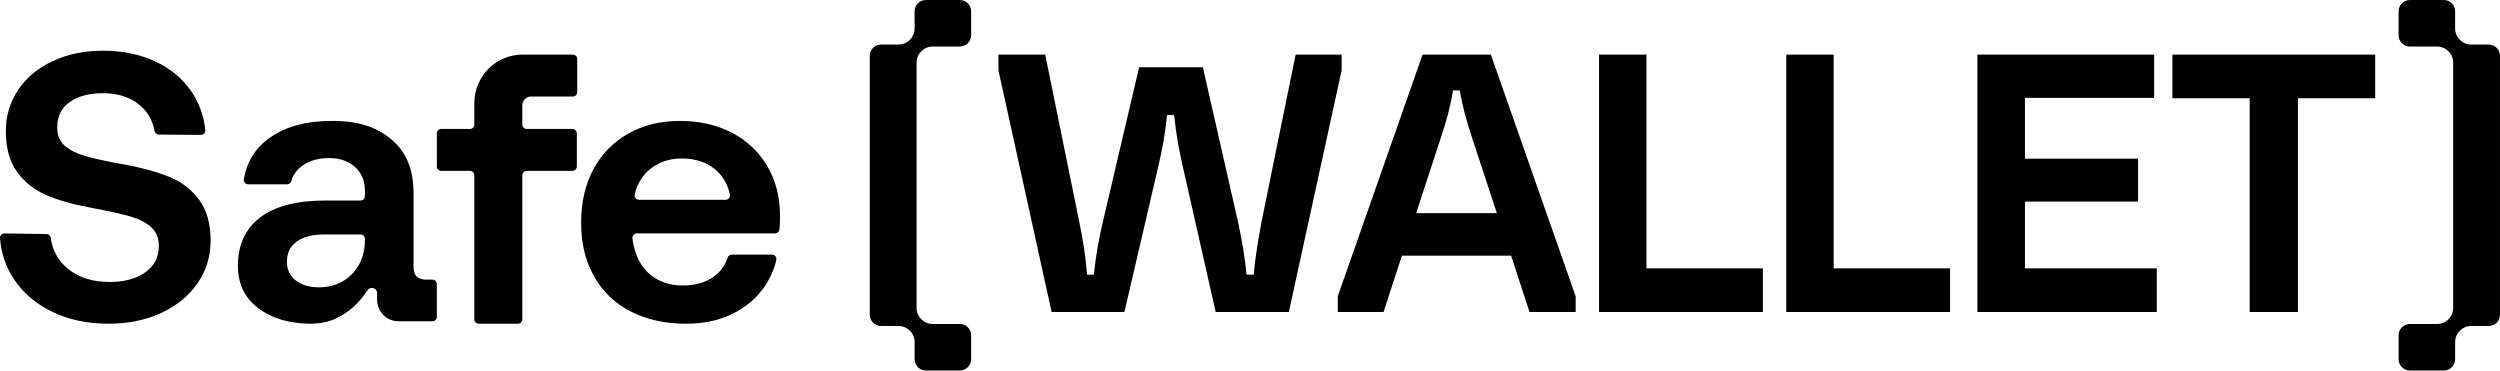
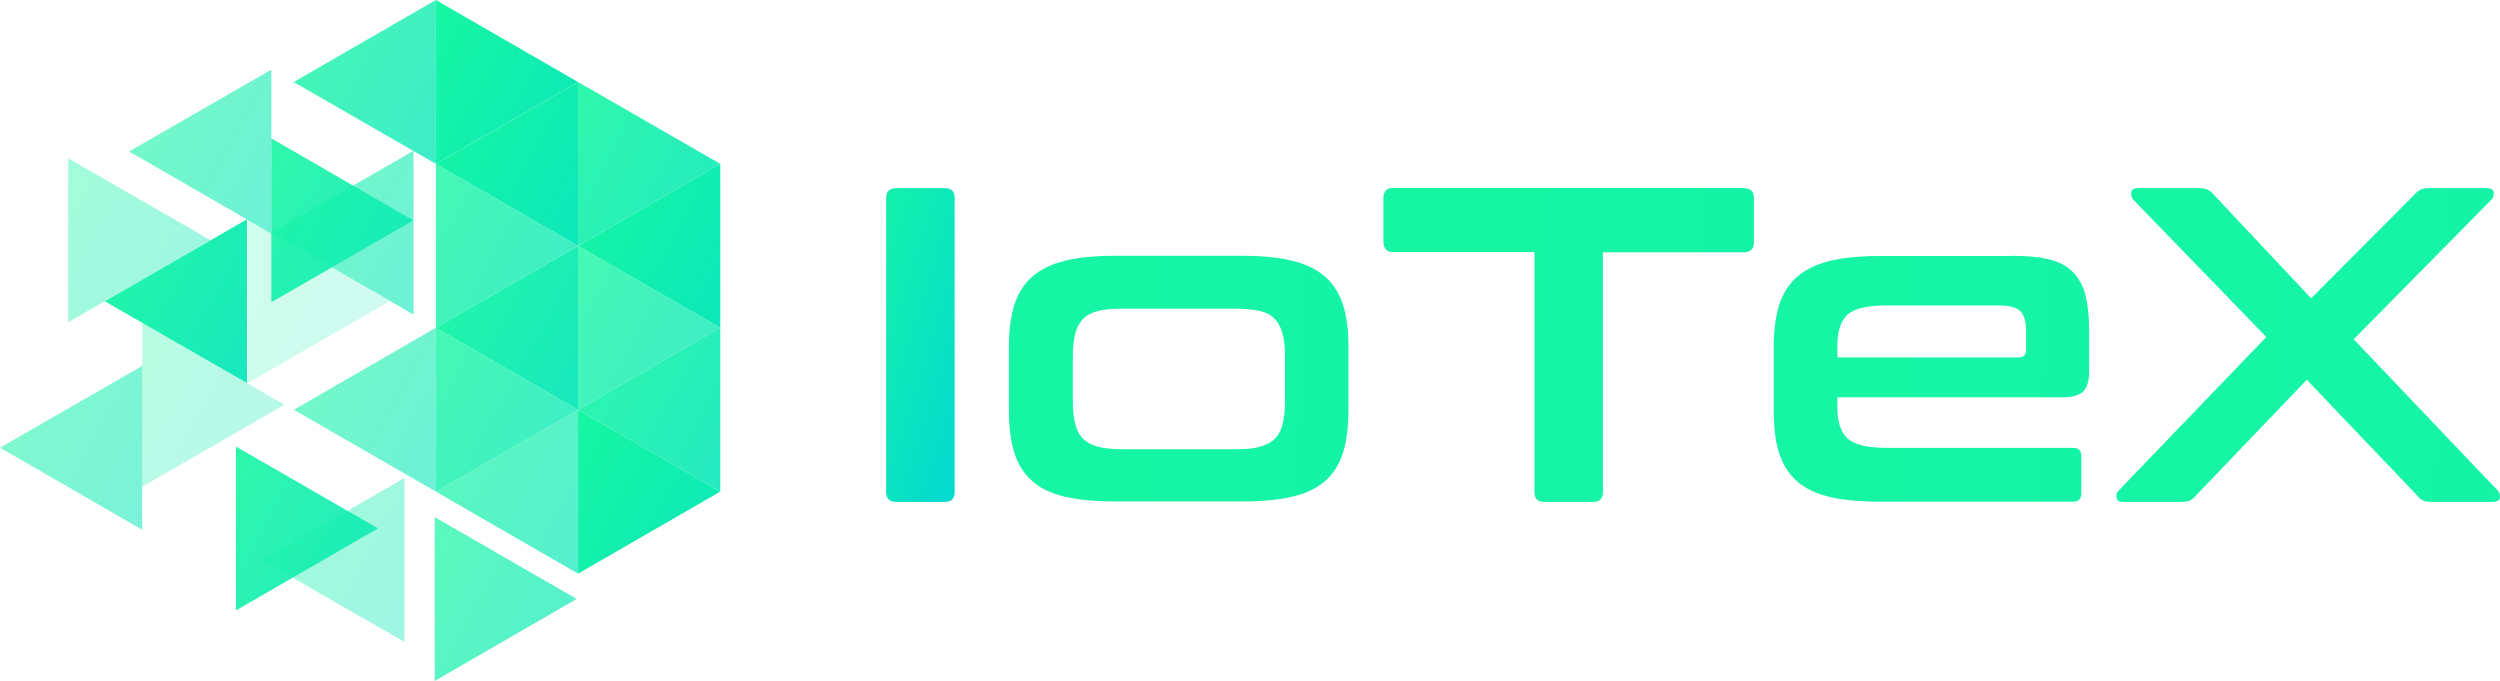
- <svg xmlns="http://www.w3.org/2000/svg" width="641" height="95" viewBox="0 0 641 95" fill="none">
-   <path d="M223.003 14.301V80.699C223.003 82.289 224.301 83.578 225.901 83.578H230.364C232.649 83.578 234.503 85.418 234.503 87.69V92.121C234.503 93.71 235.801 95 237.401 95H246.102C247.702 95 249 93.71 249 92.121V85.948C249 84.359 247.702 83.069 246.102 83.069H239.151C236.867 83.069 235.012 81.23 235.012 78.957V16.039C235.012 13.77 236.864 11.928 239.151 11.928H246.099C247.699 11.928 248.997 10.638 248.997 9.048V2.879C248.997 1.289 247.699 0 246.099 0H237.398C235.798 0 234.5 1.289 234.5 2.879V7.31C234.5 9.579 232.649 11.422 230.361 11.422H225.898C224.298 11.422 223 12.711 223 14.301H223.003Z" fill="currentColor" />
-   <path d="M640.997 80.694V14.3C640.997 12.71 639.699 11.421 638.099 11.421H633.635C631.351 11.421 629.497 9.582 629.497 7.31V2.879C629.497 1.289 628.199 0 626.599 0H617.898C616.298 0 615 1.289 615 2.879V9.051C615 10.64 616.298 11.93 617.898 11.93H624.849C627.133 11.93 628.988 13.769 628.988 16.041V78.959C628.988 81.228 627.136 83.07 624.849 83.07H617.901C616.301 83.07 615.003 84.359 615.003 85.949V92.121C615.003 93.711 616.301 95 617.901 95H626.602C628.202 95 629.5 93.711 629.5 92.121V87.69C629.5 85.421 631.351 83.579 633.639 83.579H638.102C639.702 83.579 641 82.29 641 80.7L640.997 80.694Z" fill="currentColor" />
-   <path d="M43.41 45.349C40.253 44.075 36.398 43.012 31.845 42.158H31.748C27.324 41.373 24.004 40.652 21.793 39.997C19.58 39.346 17.841 38.46 16.574 37.347C15.306 36.233 14.671 34.696 14.671 32.732C14.671 29.853 15.744 27.661 17.891 26.155C20.039 24.65 22.869 23.897 26.381 23.897C30.22 23.897 33.323 24.878 35.7 26.842C37.832 28.607 39.137 30.846 39.618 33.56C39.712 34.101 40.168 34.503 40.715 34.506L51.513 34.588C52.176 34.595 52.705 34.022 52.639 33.358C52.277 29.727 51.085 26.427 49.07 23.454C46.825 20.149 43.734 17.58 39.8 15.749C35.864 13.917 31.393 13 26.384 13C21.636 13 17.357 13.883 13.552 15.651C9.747 17.419 6.786 19.87 4.673 23.015C2.556 26.155 1.5 29.692 1.5 33.617C1.5 37.938 2.443 41.405 4.33 44.024C6.216 46.643 8.688 48.623 11.747 49.964C14.803 51.306 18.479 52.368 22.774 53.156L23.262 53.254C27.814 54.105 31.213 54.858 33.458 55.512C35.703 56.167 37.474 57.084 38.775 58.261C40.077 59.441 40.728 61.045 40.728 63.072C40.728 65.954 39.558 68.209 37.216 69.845C34.873 71.48 31.849 72.299 28.142 72.299C23.718 72.299 20.139 71.17 17.407 68.911C14.92 66.855 13.458 64.221 13.018 61.001C12.942 60.444 12.483 60.02 11.923 60.014L1.138 59.849C0.481 59.84 -0.047 60.396 0.003 61.054C0.308 65.014 1.541 68.582 3.695 71.758C6.069 75.26 9.339 78.009 13.502 80.004C17.665 82.001 22.447 83 27.846 83C32.855 83 37.345 82.083 41.313 80.251C45.281 78.42 48.388 75.883 50.633 72.644C52.877 69.405 54 65.758 54 61.7C54 57.379 53.022 53.896 51.073 51.245C49.12 48.595 46.567 46.63 43.413 45.356L43.41 45.349Z" fill="currentColor" />
-   <path d="M110.867 71.692H109.171C108.19 71.692 107.418 71.431 106.864 70.901C106.307 70.376 106.028 69.518 106.028 68.329V49.43C106.028 43.427 104.13 38.858 100.332 35.728C96.535 32.597 92.063 31 85.057 31C78.443 31 73.275 32.447 69.218 35.285C65.519 37.87 63.288 41.412 62.525 45.914C62.408 46.612 62.93 47.256 63.636 47.256H73.617C74.117 47.256 74.567 46.924 74.699 46.44C75.155 44.772 76.161 43.414 77.715 42.359C79.516 41.138 81.655 40.529 84.472 40.529C89.782 40.529 93.56 43.829 93.56 48.741V50.278C93.56 50.906 93.054 51.413 92.433 51.413H83.392C76.06 51.413 70.494 52.864 66.696 55.765C62.899 58.669 61 62.791 61 68.131C61 72.751 62.734 76.379 66.206 79.015C68.81 80.995 71.921 82.136 75.127 82.637C77.576 83.019 80.089 83.159 82.544 82.761C85.114 82.347 87.203 81.279 89.291 79.758C91.168 78.393 92.734 76.643 94.165 74.507C94.861 73.302 96.69 73.784 96.69 75.18V76.857C96.69 79.904 99.139 82.379 102.168 82.379H110.873C111.497 82.379 112 81.868 112 81.243V72.83C112 72.202 111.494 71.695 110.873 71.695L110.867 71.692ZM93.554 61.5C93.554 63.942 93.044 66.068 92.032 67.882C89.905 71.686 86.101 73.669 81.817 73.669C79.326 73.669 77.329 73.076 75.826 71.89C74.32 70.701 73.567 69.119 73.567 67.14C73.567 64.898 74.402 63.167 76.07 61.946C77.74 60.728 80.111 60.116 83.19 60.116H92.427C93.051 60.116 93.554 60.627 93.554 61.251V61.5Z" fill="currentColor" />
-   <path d="M146.882 14H133.962C127.146 14 121.618 19.577 121.618 26.46V31.932C121.618 32.558 121.114 33.063 120.497 33.063H113.121C112.501 33.063 112 33.571 112 34.194V42.678C112 43.304 112.504 43.81 113.121 43.81H120.497C121.117 43.81 121.618 44.318 121.618 44.941V81.869C121.618 82.495 122.122 83 122.739 83H132.807C133.427 83 133.927 82.492 133.927 81.869V44.941C133.927 44.315 134.431 43.81 135.048 43.81H146.778C147.399 43.81 147.899 43.301 147.899 42.678V34.194C147.899 33.568 147.396 33.063 146.778 33.063H135.048C134.428 33.063 133.927 32.554 133.927 31.932V27.013C133.927 25.761 134.932 24.747 136.172 24.747H146.879C147.499 24.747 148 24.238 148 23.616V15.131C148 14.505 147.496 14 146.879 14H146.882Z" fill="currentColor" />
-   <path d="M196.681 42.512C194.465 38.818 191.437 35.979 187.6 33.998C183.763 32.017 179.328 31 174.305 31C169.282 31 164.943 32.1 161.106 34.247C157.269 36.394 154.292 39.427 152.175 43.354C150.058 47.281 149 51.884 149 57.163C149 62.442 150.094 66.85 152.274 70.773C154.458 74.7 157.582 77.721 161.652 79.832C165.72 81.947 170.5 83 175.993 83C180.227 83 184.016 82.225 187.357 80.675C190.695 79.124 193.394 76.997 195.444 74.289C197.199 71.973 198.398 69.437 199.038 66.681C199.204 65.966 198.663 65.281 197.928 65.281H187.654C187.162 65.281 186.73 65.6 186.574 66.062C185.851 68.196 184.572 69.88 182.74 71.121C180.687 72.506 178.142 73.201 175.098 73.201C172.585 73.201 170.385 72.675 168.498 71.619C166.612 70.563 165.125 69.08 164.031 67.163C163.6 66.407 163.248 65.609 162.967 64.786C162.666 63.903 162.449 62.99 162.298 62.069C162.247 61.746 162.199 61.421 162.161 61.096C162.084 60.426 162.618 59.839 163.296 59.839H198.721C199.297 59.839 199.789 59.415 199.853 58.844C199.901 58.426 199.936 57.998 199.952 57.561C199.984 56.77 200 56.043 200 55.383C200 50.499 198.89 46.209 196.675 42.512H196.681ZM186.037 51.223H163.852C163.123 51.223 162.577 50.55 162.736 49.842C163.091 48.289 163.705 46.885 164.578 45.632C165.704 44.014 167.159 42.777 168.943 41.919C170.73 41.061 172.681 40.633 174.797 40.633C178.238 40.633 181.084 41.558 183.331 43.405C185.26 44.99 186.535 47.134 187.149 49.839C187.312 50.55 186.766 51.227 186.037 51.227V51.223Z" fill="currentColor" />
-   <path d="M256 14H267.993L276.792 57.233C277.663 61.443 278.339 65.554 278.725 70.433H280.467C280.952 65.649 281.724 61.443 282.691 57.233L292.07 17.253H308.415L317.504 57.233C318.375 61.345 319.147 65.649 319.632 70.433H321.47C321.856 65.554 322.631 61.537 323.403 57.139L332.202 14H344V18.017L330.46 79.997H311.701L303.288 42.791C302.321 38.486 301.546 34.564 301.064 29.497H299.226C298.741 34.567 297.969 38.392 297.003 42.601L288.299 80H269.636L256 18.02V14.003V14Z" fill="currentColor" />
-   <path d="M382.256 14L404 75.983V80H392.166L387.453 65.557H359.452L354.738 80H343V75.983L364.744 14H382.256ZM363.109 54.654H383.796L377.444 35.332C376 30.933 375.038 27.487 374.27 23.183H372.537C371.864 27.487 370.902 30.93 369.458 35.234L363.106 54.651L363.109 54.654Z" fill="currentColor" />
-   <path d="M410 14H422.152V68.808H452V80H410V14Z" fill="currentColor" />
-   <path d="M458 14H470.151V68.808H500V80H458V14Z" fill="currentColor" />
-   <path d="M507 14H552.328V25.095H519.195V40.686H548.197V51.686H519.195V68.808H553V80H507V14Z" fill="currentColor" />
-   <path d="M609 14V25.19H589.186V80H576.814V25.19H557V14H609Z" fill="currentColor" />
+ <svg xmlns="http://www.w3.org/2000/svg" xmlns:xlink="http://www.w3.org/1999/xlink" width="88.109pt" height="24pt" viewBox="0 0 88.109 24" version="1.1" id="svg122">
+   <defs id="defs57">
+     <linearGradient x1="41.141" y1="-222.459" x2="345.615" y2="215.364" id="linearGradient-1" gradientTransform="scale(0.4672659,2.140109)" gradientUnits="userSpaceOnUse">
+       <stop stop-color="#1CFE95" offset="0%" id="stop22" />
+       <stop stop-color="#00D3DC" offset="100%" id="stop24" />
+     </linearGradient>
+     <linearGradient x1="-2395.285" y1="-11.406" x2="10186.863" y2="440.125" id="linearGradient-2" gradientTransform="scale(1.175622,0.8506134)" gradientUnits="userSpaceOnUse">
+       <stop stop-color="#1CFE95" offset="0%" id="stop27" />
+       <stop stop-color="#00D3DC" offset="100%" id="stop29" />
+     </linearGradient>
+     <linearGradient x1="-2338.525" y1="-301.185" x2="12521.781" y2="430.147" id="linearGradient-3" gradientTransform="scale(1.086374,0.9204933)" gradientUnits="userSpaceOnUse">
+       <stop stop-color="#1CFE95" offset="0%" id="stop32" />
+       <stop stop-color="#00D3DC" offset="100%" id="stop34" />
+     </linearGradient>
+     <linearGradient x1="-1307.767" y1="-64.016" x2="10824.579" y2="441.51" id="linearGradient-4" gradientTransform="scale(1.132534,0.8829755)" gradientUnits="userSpaceOnUse">
+       <stop stop-color="#1CFE95" offset="0%" id="stop37" />
+       <stop stop-color="#00D3DC" offset="100%" id="stop39" />
+     </linearGradient>
+     <linearGradient x1="-1429.71" y1="-267.529" x2="13685.545" y2="425.383" id="linearGradient-5" gradientTransform="scale(1.105822,0.9043044)" gradientUnits="userSpaceOnUse">
+       <stop stop-color="#1CFE95" offset="0%" id="stop42" />
+       <stop stop-color="#00D3DC" offset="100%" id="stop44" />
+     </linearGradient>
+     <linearGradient x1="-0.804" y1="0" x2="2.47" y2="2.061" id="linearGradient-6">
+       <stop stop-color="#1CFE95" offset="0%" id="stop47" />
+       <stop stop-color="#00D3DC" offset="100%" id="stop49" />
+     </linearGradient>
+     <linearGradient x1="-0.8" y1="0" x2="2.464" y2="2.061" id="linearGradient-7">
+       <stop stop-color="#1CFE95" offset="0%" id="stop52" />
+       <stop stop-color="#00D3DC" offset="100%" id="stop54" />
+     </linearGradient>
+     <linearGradient xlink:href="#linearGradient-6" id="linearGradient2616" x1="506.617" y1="0.628" x2="1239.837" y2="462.257" gradientTransform="scale(0.9316154,1.073404)" gradientUnits="userSpaceOnUse" />
+     <linearGradient xlink:href="#linearGradient-6" id="linearGradient2618" x1="730.547" y1="112.75" x2="1463.767" y2="574.379" gradientTransform="scale(0.9316154,1.073404)" gradientUnits="userSpaceOnUse" />
+     <linearGradient xlink:href="#linearGradient-6" id="linearGradient2620" x1="506.617" y1="224.558" x2="1239.837" y2="686.187" gradientTransform="scale(0.9316154,1.073404)" gradientUnits="userSpaceOnUse" />
+     <linearGradient xlink:href="#linearGradient-6" id="linearGradient2622" x1="730.547" y1="336.681" x2="1463.767" y2="798.31" gradientTransform="scale(0.9316154,1.073404)" gradientUnits="userSpaceOnUse" />
+     <linearGradient xlink:href="#linearGradient-6" id="linearGradient2624" x1="506.617" y1="448.489" x2="1239.837" y2="910.118" gradientTransform="scale(0.9316154,1.073404)" gradientUnits="userSpaceOnUse" />
+     <linearGradient xlink:href="#linearGradient-6" id="linearGradient2626" x1="730.547" y1="560.611" x2="1463.767" y2="1022.24" gradientTransform="scale(0.9316154,1.073404)" gradientUnits="userSpaceOnUse" />
+     <linearGradient xlink:href="#linearGradient-6" id="linearGradient2628" x1="-72.201" y1="217.021" x2="661.019" y2="678.65" gradientTransform="scale(0.9316154,1.073404)" gradientUnits="userSpaceOnUse" />
+     <linearGradient xlink:href="#linearGradient-7" id="linearGradient2630" x1="211.737" y1="300.006" x2="942" y2="761.262" gradientTransform="scale(0.9308626,1.074272)" gradientUnits="userSpaceOnUse" />
+     <linearGradient xlink:href="#linearGradient-6" id="linearGradient2632" x1="44.286" y1="441.893" x2="777.506" y2="903.522" gradientTransform="scale(0.9316154,1.073404)" gradientUnits="userSpaceOnUse" />
+     <linearGradient xlink:href="#linearGradient-7" id="linearGradient2634" x1="193.272" y1="610.368" x2="923.535" y2="1071.624" gradientTransform="scale(0.9308626,1.074272)" gradientUnits="userSpaceOnUse" />
+     <linearGradient xlink:href="#linearGradient-7" id="linearGradient2636" x1="506.449" y1="706.709" x2="1236.712" y2="1167.965" gradientTransform="scale(0.9308626,1.074272)" gradientUnits="userSpaceOnUse" />
+     <linearGradient xlink:href="#linearGradient-7" id="linearGradient2638" x1="249.029" y1="189.544" x2="979.291" y2="650.799" gradientTransform="scale(0.9308626,1.074272)" gradientUnits="userSpaceOnUse" />
+     <linearGradient xlink:href="#linearGradient-6" id="linearGradient2640" x1="282.687" y1="0.628" x2="1015.907" y2="462.257" gradientTransform="scale(0.9316154,1.073404)" gradientUnits="userSpaceOnUse" />
+     <linearGradient xlink:href="#linearGradient-6" id="linearGradient2642" x1="23.665" y1="95.791" x2="756.886" y2="557.419" gradientTransform="scale(0.9316154,1.073404)" gradientUnits="userSpaceOnUse" />
+     <linearGradient xlink:href="#linearGradient-6" id="linearGradient2644" x1="247.596" y1="206.657" x2="980.816" y2="668.285" gradientTransform="scale(0.9316154,1.073404)" gradientUnits="userSpaceOnUse" />
+     <linearGradient xlink:href="#linearGradient-6" id="linearGradient2646" x1="-14.681" y1="300.249" x2="718.539" y2="761.878" gradientTransform="scale(0.9316154,1.073404)" gradientUnits="userSpaceOnUse" />
+     <linearGradient xlink:href="#linearGradient-7" id="linearGradient2648" x1="284.51" y1="448.126" x2="1014.773" y2="909.382" gradientTransform="scale(0.9308626,1.074272)" gradientUnits="userSpaceOnUse" />
+     <linearGradient xlink:href="#linearGradient-6" id="linearGradient2650" x1="-179.645" y1="500.624" x2="553.576" y2="962.253" gradientTransform="scale(0.9316154,1.073404)" gradientUnits="userSpaceOnUse" />
+     <linearGradient xlink:href="#linearGradient-6" id="linearGradient2652" x1="730.547" y1="224.558" x2="1463.767" y2="686.187" gradientTransform="scale(0.9316154,1.073404)" gradientUnits="userSpaceOnUse" />
+     <linearGradient xlink:href="#linearGradient-6" id="linearGradient2654" x1="506.617" y1="336.681" x2="1239.837" y2="798.31" gradientTransform="scale(0.9316154,1.073404)" gradientUnits="userSpaceOnUse" />
+     <linearGradient xlink:href="#linearGradient-6" id="linearGradient2656" x1="730.547" y1="448.489" x2="1463.767" y2="910.118" gradientTransform="scale(0.9316154,1.073404)" gradientUnits="userSpaceOnUse" />
+     <linearGradient xlink:href="#linearGradient-6" id="linearGradient2658" x1="506.617" y1="560.611" x2="1239.837" y2="1022.24" gradientTransform="scale(0.9316154,1.073404)" gradientUnits="userSpaceOnUse" />
+     <linearGradient xlink:href="#linearGradient-6" id="linearGradient2660" x1="233.125" y1="653.889" x2="966.346" y2="1115.518" gradientTransform="scale(0.9316154,1.073404)" gradientUnits="userSpaceOnUse" />
+     <linearGradient xlink:href="#linearGradient-6" id="linearGradient2662" x1="506.617" y1="112.75" x2="1239.837" y2="574.379" gradientTransform="scale(0.9316154,1.073404)" gradientUnits="userSpaceOnUse" />
+   </defs>
+   <g id="Page-1" stroke="none" stroke-width="1" fill="none" fill-rule="evenodd" transform="matrix(0.02402663,0,0,0.02402663,-0.00809836,-0.0162001)">
+     <g id="Artboard" transform="translate(-8750,-2890)" fill-rule="nonzero">
+       <g id="Group-4" transform="translate(8750,2890)">
+         <g id="Group" transform="translate(1300,276)">
+           <path d="m 86.18,0.675 c 9.779,0 14.5,4.724 14.5,14.509 V 446.394 c 0,9.785 -4.721,14.509 -14.5,14.509 H 15.368 c -10.116,0 -15.174,-4.724 -15.174,-14.509 V 15.183 c 0,-9.785 5.058,-14.509 15.174,-14.509 z" id="Shape" fill="url(#linearGradient-1)" style="fill:url(#linearGradient-1)" />
+           <path d="m 522.177,99.874 c 29.336,0 53.952,2.362 74.184,7.423 20.232,5.061 36.08,12.822 48.219,23.619 12.139,10.797 20.569,24.631 25.964,41.502 5.395,16.871 7.756,37.115 7.756,60.734 v 94.475 c 0,23.619 -2.698,43.863 -7.756,60.734 -5.395,16.871 -13.825,30.704 -25.964,41.502 -12.139,10.797 -28.325,18.558 -48.219,23.281 -20.232,4.724 -44.847,7.086 -74.184,7.086 h -185.796 c -29.673,0 -54.626,-2.362 -74.521,-7.086 -19.895,-4.724 -36.08,-12.484 -47.882,-23.281 -12.139,-10.797 -20.569,-24.631 -25.964,-41.502 -5.058,-16.871 -7.756,-37.115 -7.756,-60.734 v -94.475 c 0,-23.619 2.698,-43.863 7.756,-60.734 5.395,-16.871 13.825,-30.704 25.964,-41.502 12.139,-10.797 27.987,-18.558 47.882,-23.619 19.895,-5.061 44.847,-7.423 74.521,-7.423 z M 273.999,311.43 c 0,14.171 1.012,25.643 3.372,34.753 2.36,9.11 6.07,16.533 11.465,21.932 5.395,5.399 12.814,9.447 21.918,11.809 9.104,2.362 20.906,3.712 34.731,3.712 h 167.588 c 14.5,0 26.301,-1.012 35.406,-3.712 9.104,-2.362 16.523,-6.411 21.918,-11.809 5.395,-5.399 9.442,-12.822 11.465,-21.932 2.36,-9.11 3.372,-20.919 3.372,-34.753 v -62.421 c 0,-13.496 -1.012,-24.968 -3.372,-34.078 -2.36,-9.11 -6.07,-16.533 -11.465,-22.269 -5.395,-5.736 -12.814,-9.785 -21.918,-11.809 -9.104,-2.024 -20.906,-3.374 -35.406,-3.374 h -167.588 c -14.162,0 -25.627,1.012 -34.731,3.374 -9.104,2.362 -16.523,6.073 -21.918,11.809 -5.395,5.736 -9.442,13.159 -11.465,22.269 -2.36,9.11 -3.372,20.582 -3.372,34.078 z" id="path60" fill="url(#linearGradient-2)" style="fill:url(#linearGradient-2)" />
+           <path d="m 1257.944,0.675 c 10.116,0 15.174,4.724 15.174,14.509 v 64.445 c 0,10.122 -5.058,15.183 -15.174,15.183 H 1051.578 V 446.394 c 0,9.785 -4.721,14.509 -14.499,14.509 h -71.486 c -9.779,0 -14.5,-4.724 -14.5,-14.509 V 94.475 H 744.728 c -10.116,0 -15.174,-5.061 -15.174,-15.183 V 14.846 c 0,-9.785 5.058,-14.509 15.174,-14.509 h 513.216 z" id="path62" fill="url(#linearGradient-3)" style="fill:url(#linearGradient-3)" />
+           <path d="m 1650.78,99.874 c 22.255,0 40.801,1.687 55.638,5.399 14.837,3.712 26.301,9.785 34.731,18.558 8.43,8.435 14.499,19.57 18.209,33.404 3.372,13.834 5.395,30.704 5.395,50.274 v 62.421 c 0,14.171 -3.035,23.619 -9.104,29.355 -6.069,5.399 -15.511,8.098 -28.325,8.098 h -331.803 v 15.858 c 0,20.582 5.058,35.428 14.837,44.538 9.779,9.11 28.999,13.834 57.324,13.834 h 273.805 c 7.756,0 11.802,4.049 11.802,11.809 v 55.335 c 0,7.76 -4.046,11.809 -11.802,11.809 h -283.247 c -29.673,0 -54.626,-2.362 -74.521,-7.086 -19.895,-4.724 -35.743,-12.484 -47.882,-23.281 -12.139,-10.797 -20.569,-24.631 -25.964,-41.502 -5.395,-16.871 -7.755,-37.115 -7.755,-60.734 v -94.475 c 0,-23.619 2.698,-43.863 7.755,-60.734 5.395,-16.871 13.825,-30.704 25.964,-41.502 12.139,-10.797 27.987,-18.558 47.882,-23.619 19.895,-5.061 44.847,-7.423 74.521,-7.423 h 192.54 z m -255.596,149.136 h 266.049 c 7.418,0 11.128,-3.712 11.128,-11.135 v -27.668 c 0,-13.496 -2.698,-23.281 -8.43,-29.017 -5.732,-5.736 -16.186,-8.435 -31.359,-8.435 h -164.89 c -28.325,0 -47.545,4.386 -57.324,13.496 -9.779,9.11 -14.837,23.956 -14.837,44.876 v 17.883 z" id="path64" fill="url(#linearGradient-4)" style="fill:url(#linearGradient-4)" />
+           <path d="m 2348.105,0.675 c 6.07,0 9.442,2.024 10.116,6.411 0.674,4.049 -0.674,7.76 -3.709,10.797 l -201.644,204.471 210.749,221.341 c 3.035,3.037 4.384,6.748 3.709,10.797 -0.674,4.049 -4.046,6.411 -10.116,6.411 h -90.032 c -5.395,0 -9.441,-0.675 -12.476,-2.024 -3.035,-1.35 -6.069,-3.712 -8.43,-7.086 L 2084.079,281.738 1921.212,451.793 c -3.035,3.374 -6.069,6.073 -8.767,7.086 -2.698,1.35 -7.081,2.024 -12.814,2.024 h -85.311 c -5.732,0 -8.767,-2.024 -9.441,-6.411 -0.674,-4.049 0.674,-7.76 3.709,-10.797 L 2024.732,218.98 1829.832,17.883 c -2.698,-3.037 -3.709,-6.748 -3.372,-10.797 0.337,-4.049 3.709,-6.411 9.779,-6.411 h 90.032 c 5.395,0 9.441,0.675 12.476,2.362 3.035,1.35 6.07,3.712 8.43,6.748 L 2090.486,162.295 2242.225,9.785 c 2.698,-3.037 5.395,-5.399 8.43,-6.748 3.035,-1.687 7.081,-2.362 12.476,-2.362 z" id="path66" fill="url(#linearGradient-5)" style="fill:url(#linearGradient-5)" />
+         </g>
+         <g id="g117">
+           <polygon id="polygon69" fill="url(#linearGradient-6)" points="639.669,241.042 848.286,121.027 639.669,0.674 " style="fill:url(#linearGradient2616)" />
+           <polygon id="polygon71" fill="url(#linearGradient-6)" opacity="0.9" points="848.286,361.394 1056.903,241.042 848.286,121.027 " style="fill:url(#linearGradient2618)" />
+           <polygon id="polygon73" fill="url(#linearGradient-6)" opacity="0.8" points="639.669,481.41 848.286,361.394 639.669,241.042 " style="fill:url(#linearGradient2620)" />
+           <polygon id="polygon75" fill="url(#linearGradient-6)" opacity="0.8" points="848.286,601.762 1056.903,481.41 848.286,361.394 " style="fill:url(#linearGradient2622)" />
+           <polygon id="polygon77" fill="url(#linearGradient-6)" opacity="0.8" points="639.669,721.778 848.286,601.762 639.669,481.41 " style="fill:url(#linearGradient2624)" />
+           <polygon id="polygon79" fill="url(#linearGradient-6)" points="848.286,842.13 1056.903,721.778 848.286,601.762 " style="fill:url(#linearGradient2626)" />
+           <polygon id="polygon81" fill="url(#linearGradient-6)" opacity="0.4" points="100.433,473.319 309.05,352.966 100.433,232.951 " style="fill:url(#linearGradient2628)" />
+           <polygon id="polygon83" fill="url(#linearGradient-7)" opacity="0.2" points="363.647,562.656 571.927,442.641 363.647,322.288 " style="fill:url(#linearGradient2630)" />
+           <polygon id="polygon85" fill="url(#linearGradient-6)" opacity="0.3" points="208.954,714.698 417.571,594.346 208.954,474.33 " style="fill:url(#linearGradient2632)" />
+           <polygon id="polygon87" fill="url(#linearGradient-7)" opacity="0.9" points="346.459,896.07 554.739,775.717 346.459,655.702 " style="fill:url(#linearGradient2634)" />
+           <polygon id="polygon89" fill="url(#linearGradient-7)" opacity="0.7" points="637.984,999.566 846.264,879.213 637.984,759.198 " style="fill:url(#linearGradient2636)" />
+           <polygon id="polygon91" fill="url(#linearGradient-7)" opacity="0.9" points="398.361,443.989 606.641,323.974 398.361,203.622 " style="fill:url(#linearGradient2638)" />
+           <polygon id="polygon93" fill="url(#linearGradient-6)" opacity="0.8" points="639.669,241.042 431.052,121.027 639.669,0.674 " style="fill:url(#linearGradient2640)" />
+           <polygon id="polygon95" fill="url(#linearGradient-6)" opacity="0.6" points="398.361,343.19 189.744,222.837 398.361,102.822 " style="fill:url(#linearGradient2642)" />
+           <polygon id="polygon97" fill="url(#linearGradient-6)" opacity="0.6" points="606.978,462.194 398.361,341.841 606.978,221.826 " style="fill:url(#linearGradient2644)" />
+           <polygon id="polygon99" fill="url(#linearGradient-6)" opacity="0.95" points="362.636,562.656 154.019,442.641 362.636,322.288 " style="fill:url(#linearGradient2646)" />
+           <polygon id="polygon101" fill="url(#linearGradient-7)" opacity="0.6" points="639.669,721.778 431.389,601.762 639.669,481.41 " style="fill:url(#linearGradient2648)" />
+           <polygon id="polygon103" fill="url(#linearGradient-6)" opacity="0.55" points="208.954,777.74 0.337,657.387 208.954,537.372 " style="fill:url(#linearGradient2650)" />
+           <polygon id="polygon105" fill="url(#linearGradient-6)" points="1056.903,481.41 848.286,361.394 1056.903,241.042 " style="fill:url(#linearGradient2652)" />
+           <polygon id="polygon107" fill="url(#linearGradient-6)" opacity="0.95" points="848.286,601.762 639.669,481.41 848.286,361.394 " style="fill:url(#linearGradient2654)" />
+           <polygon id="polygon109" fill="url(#linearGradient-6)" opacity="0.9" points="1056.903,721.778 848.286,601.762 1056.903,481.41 " style="fill:url(#linearGradient2656)" />
+           <polygon id="polygon111" fill="url(#linearGradient-6)" opacity="0.7" points="848.286,842.13 639.669,721.778 848.286,601.762 " style="fill:url(#linearGradient2658)" />
+           <polygon id="polygon113" fill="url(#linearGradient-6)" opacity="0.4" points="593.497,942.255 384.88,822.24 593.497,701.887 " style="fill:url(#linearGradient2660)" />
+           <polygon id="polygon115" fill="url(#linearGradient-6)" points="848.286,361.394 639.669,241.042 848.286,121.027 " style="fill:url(#linearGradient2662)" />
+         </g>
+       </g>
+     </g>
+   </g>
</svg>
